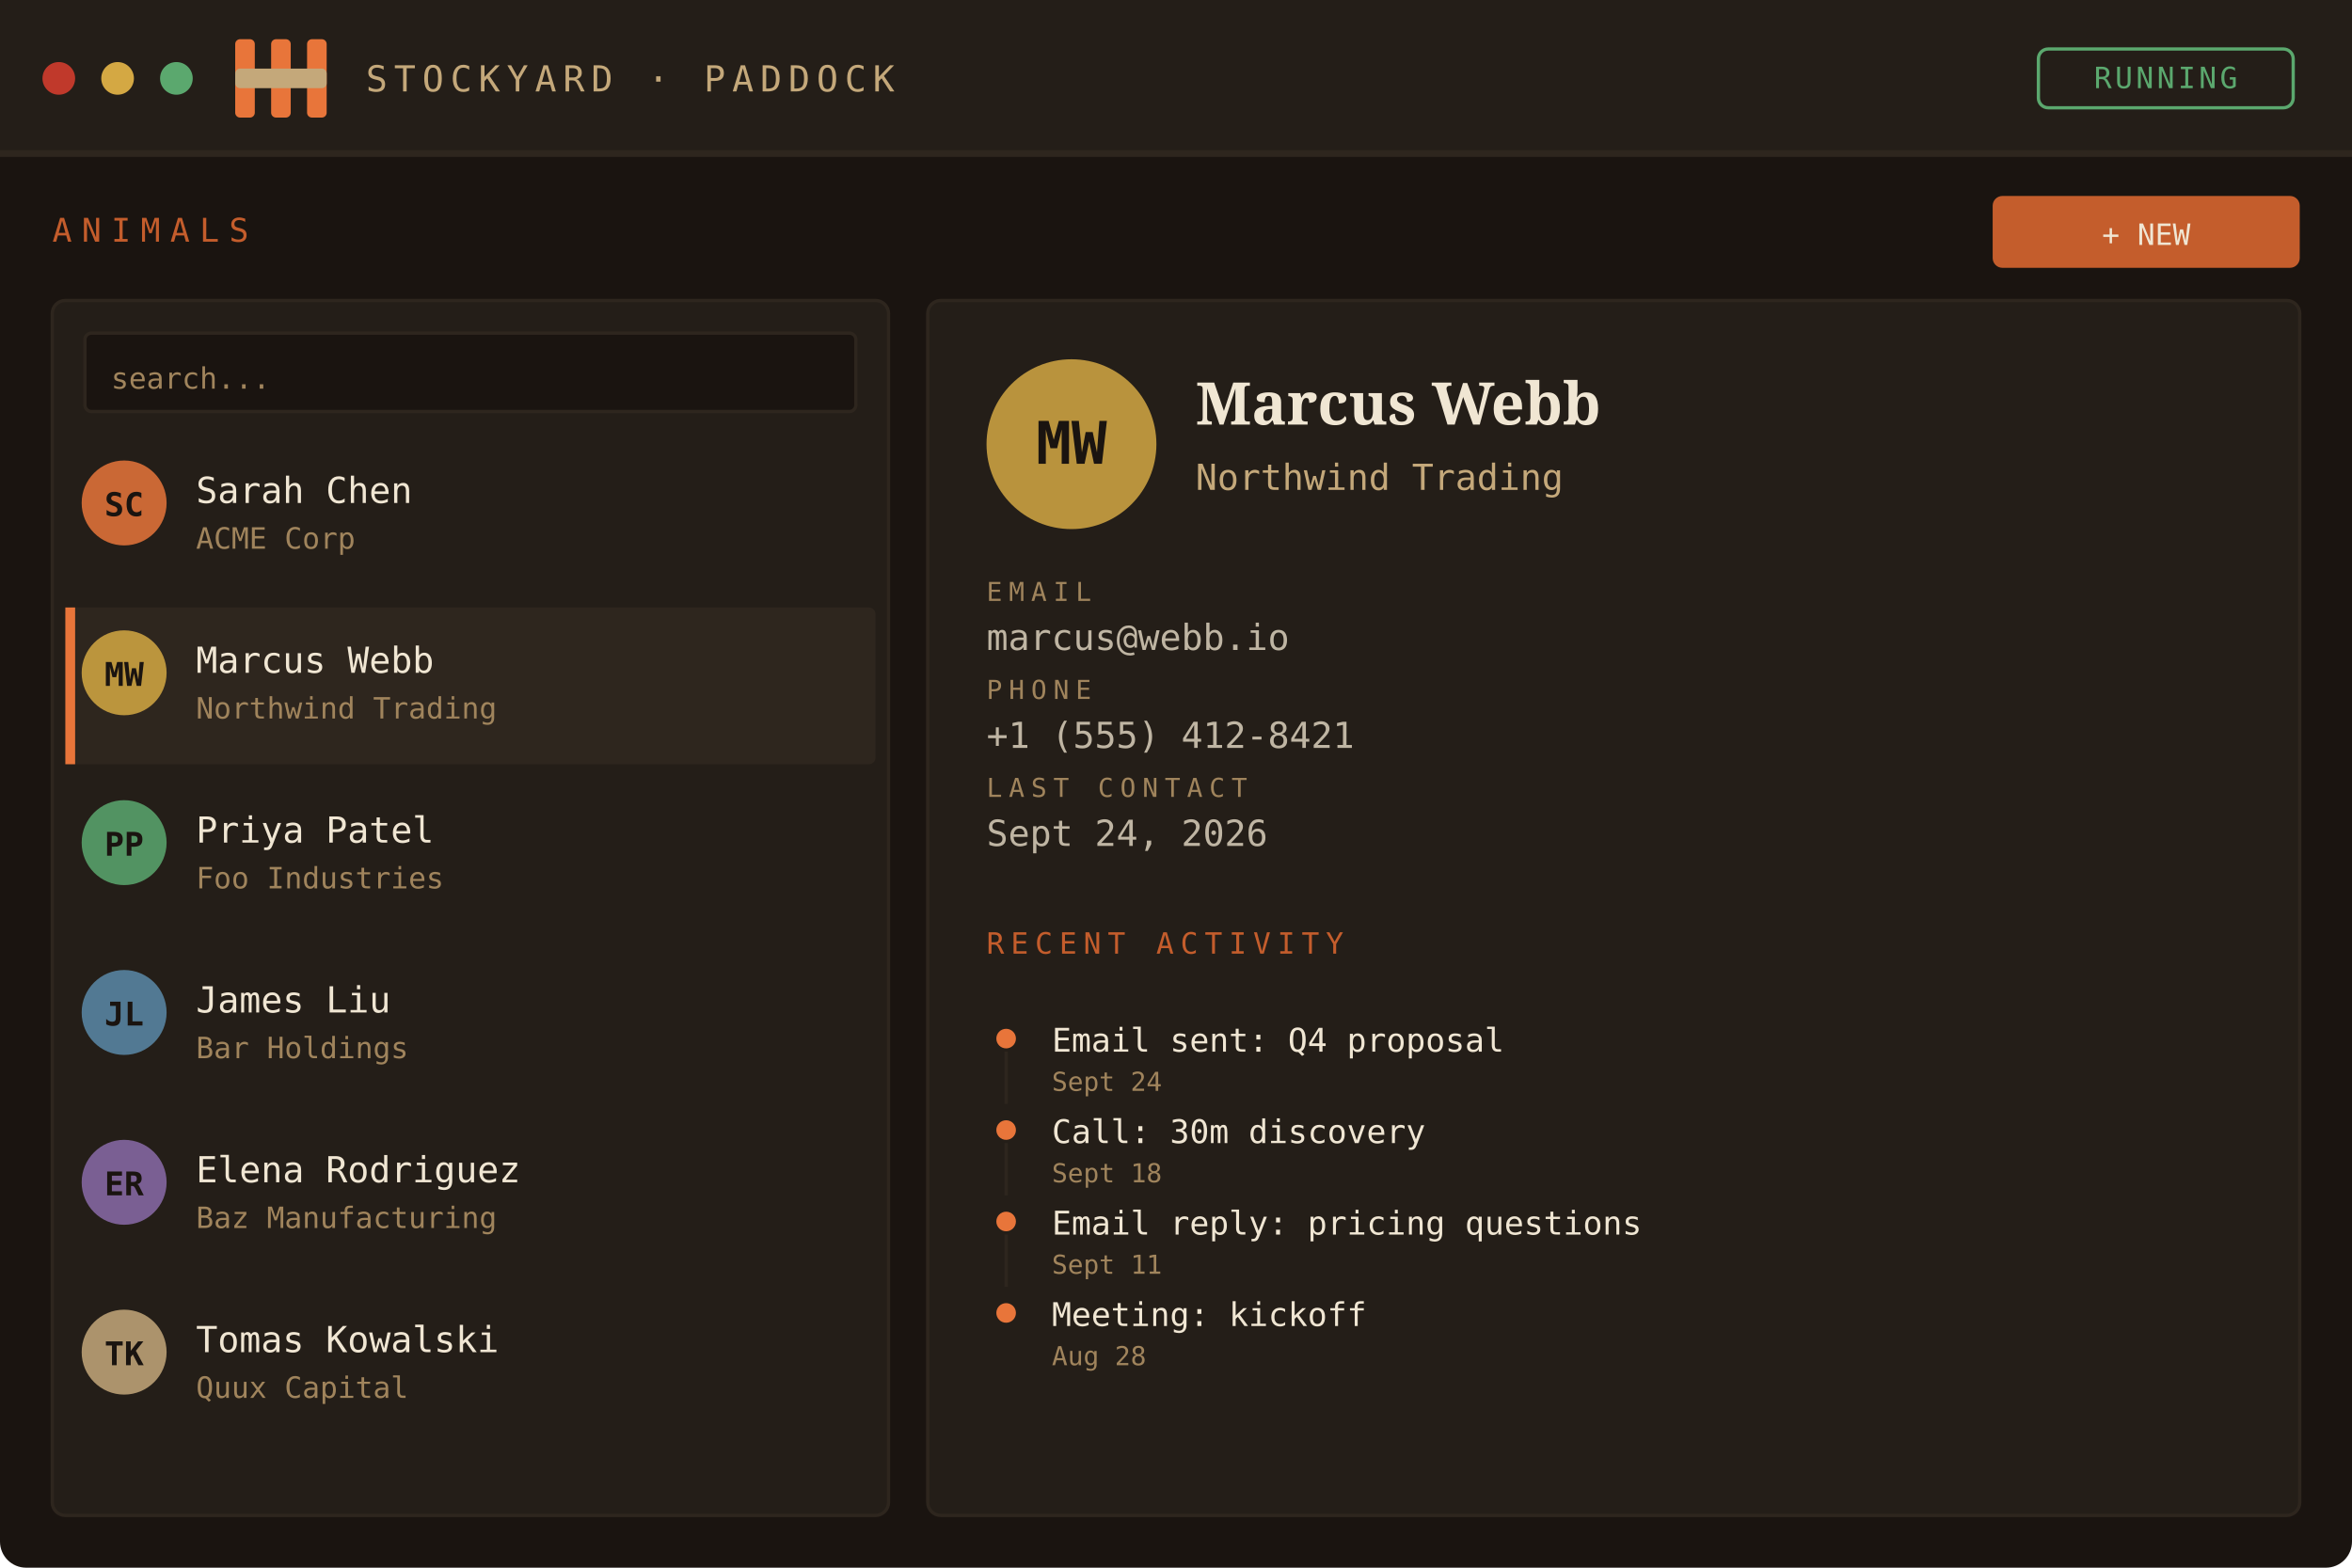
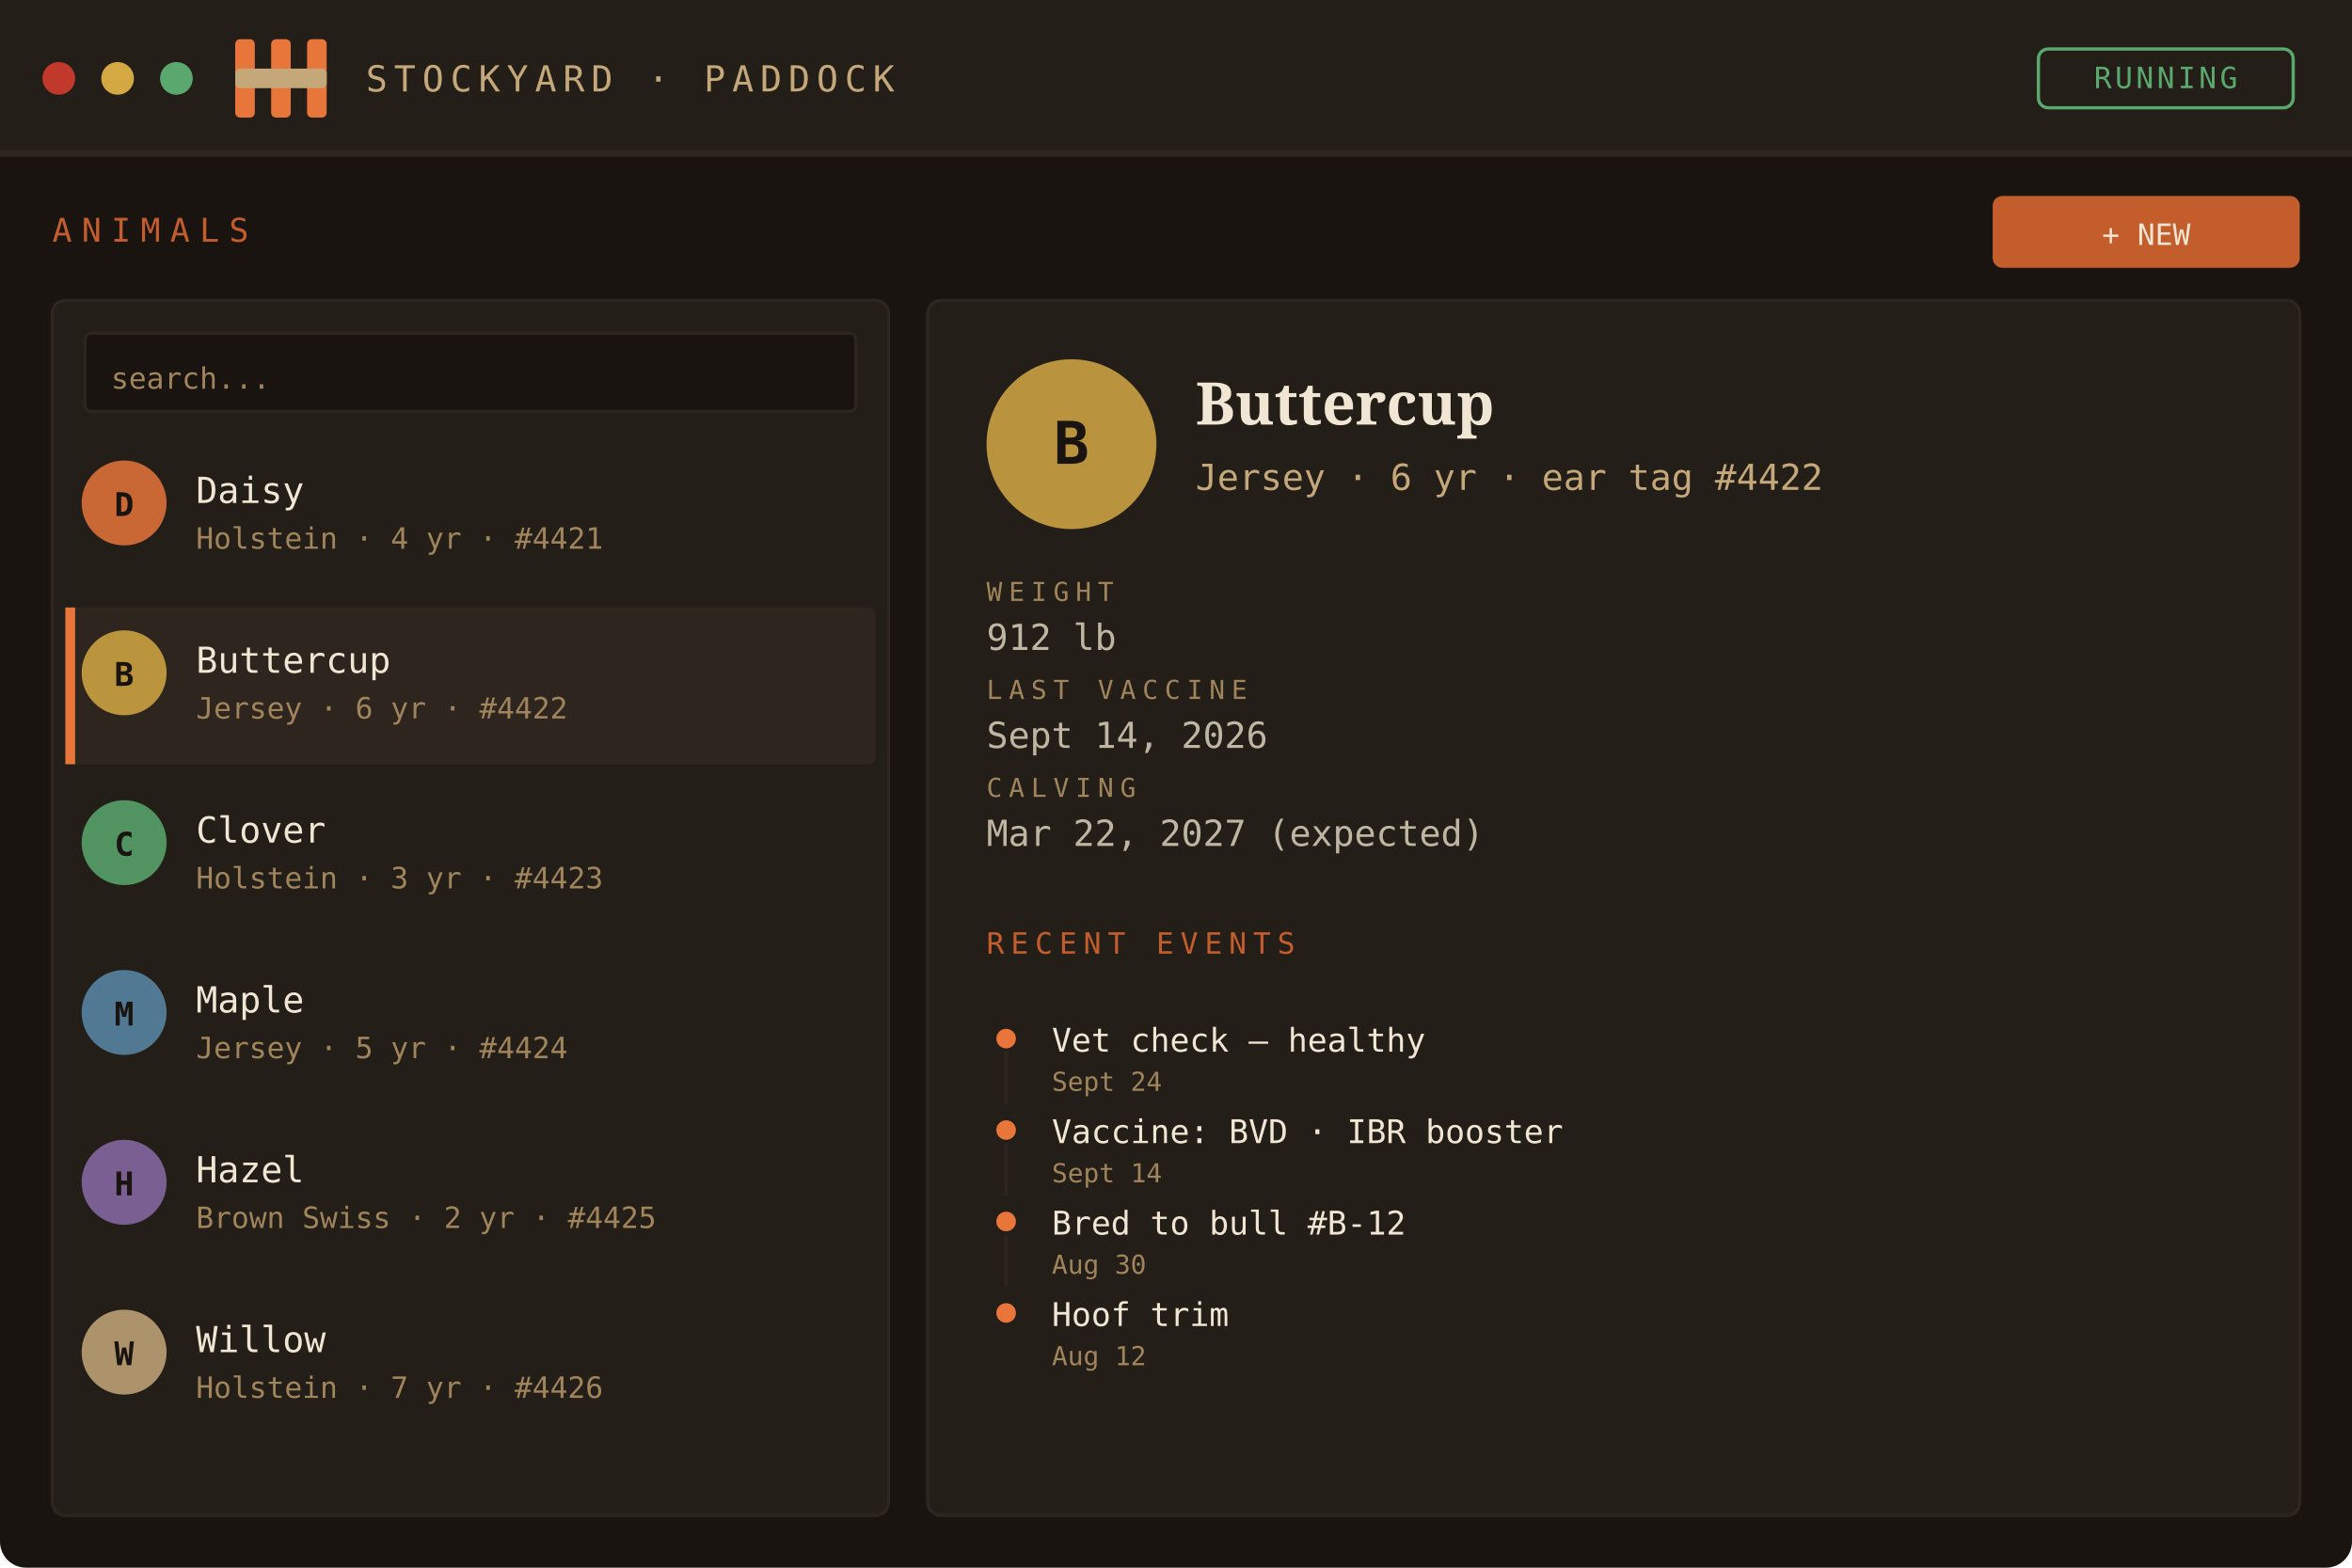
<svg xmlns="http://www.w3.org/2000/svg" width="720" height="480" viewBox="0 0 720 480" role="img" aria-label="Paddock dashboard mockup">
  <rect width="720" height="480" rx="8" fill="#1a1410" />
  <rect width="720" height="48" fill="#241e18" />
  <rect y="46" width="720" height="2" fill="#2e261e" />
  <circle cx="18" cy="24" r="5" fill="#c0392b" />
  <circle cx="36" cy="24" r="5" fill="#d4a843" />
  <circle cx="54" cy="24" r="5" fill="#5ba86e" />
  <rect x="72" y="12" width="6" height="24" rx="1.5" fill="#e8753a" />
  <rect x="83" y="12" width="6" height="24" rx="1.5" fill="#e8753a" />
  <rect x="94" y="12" width="6" height="24" rx="1.5" fill="#e8753a" />
  <rect x="72" y="21" width="28" height="6" rx="1.5" fill="#c4a87a" />
  <text x="112" y="28" fill="#c4a87a" font-size="11" font-family="JetBrains Mono,monospace" letter-spacing="2">STOCKYARD · PADDOCK</text>
  <rect x="624" y="15" width="78" height="18" rx="3" fill="none" stroke="#5ba86e" stroke-width="1" />
  <text x="663" y="27" text-anchor="middle" fill="#5ba86e" font-size="9" font-family="JetBrains Mono,monospace" letter-spacing="1">RUNNING</text>
  <text x="16" y="74" fill="#c45d2c" font-size="10" font-family="JetBrains Mono,monospace" letter-spacing="3">ANIMALS</text>
  <rect x="610" y="60" width="94" height="22" rx="3" fill="#c45d2c" />
  <text x="657" y="75" text-anchor="middle" fill="#f0e6d3" font-size="9" font-family="JetBrains Mono,monospace">+ NEW</text>
  <rect x="16" y="92" width="256" height="372" rx="4" fill="#241e18" stroke="#2e261e" />
  <rect x="26" y="102" width="236" height="24" rx="2" fill="#1a1410" stroke="#2e261e" />
  <text x="34" y="119" fill="#a0845c" font-size="9" font-family="JetBrains Mono,monospace">search...</text>
  <circle cx="38" cy="154" r="13" fill="#e8753a" opacity="0.85" />
-   <text x="38" y="158" text-anchor="middle" fill="#1a1410" font-size="10" font-family="JetBrains Mono,monospace" font-weight="bold">SC</text>
-   <text x="60" y="154" fill="#f0e6d3" font-size="11" font-family="JetBrains Mono,monospace">Sarah Chen</text>
-   <text x="60" y="168" fill="#a0845c" font-size="9" font-family="JetBrains Mono,monospace">ACME Corp</text>
+   <text x="38" y="158" text-anchor="middle" fill="#1a1410" font-size="10" font-family="JetBrains Mono,monospace" font-weight="bold">D</text>
+   <text x="60" y="154" fill="#f0e6d3" font-size="11" font-family="JetBrains Mono,monospace">Daisy</text>
+   <text x="60" y="168" fill="#a0845c" font-size="9" font-family="JetBrains Mono,monospace">Holstein · 4 yr · #4421</text>
  <rect x="20" y="186" width="248" height="48" rx="2" fill="#2e261e" />
  <rect x="20" y="186" width="3" height="48" fill="#e8753a" />
  <circle cx="38" cy="206" r="13" fill="#d4a843" opacity="0.85" />
-   <text x="38" y="210" text-anchor="middle" fill="#1a1410" font-size="10" font-family="JetBrains Mono,monospace" font-weight="bold">MW</text>
-   <text x="60" y="206" fill="#f0e6d3" font-size="11" font-family="JetBrains Mono,monospace">Marcus Webb</text>
-   <text x="60" y="220" fill="#a0845c" font-size="9" font-family="JetBrains Mono,monospace">Northwind Trading</text>
+   <text x="38" y="210" text-anchor="middle" fill="#1a1410" font-size="10" font-family="JetBrains Mono,monospace" font-weight="bold">B</text>
+   <text x="60" y="206" fill="#f0e6d3" font-size="11" font-family="JetBrains Mono,monospace">Buttercup</text>
+   <text x="60" y="220" fill="#a0845c" font-size="9" font-family="JetBrains Mono,monospace">Jersey · 6 yr · #4422</text>
  <circle cx="38" cy="258" r="13" fill="#5ba86e" opacity="0.85" />
-   <text x="38" y="262" text-anchor="middle" fill="#1a1410" font-size="10" font-family="JetBrains Mono,monospace" font-weight="bold">PP</text>
-   <text x="60" y="258" fill="#f0e6d3" font-size="11" font-family="JetBrains Mono,monospace">Priya Patel</text>
-   <text x="60" y="272" fill="#a0845c" font-size="9" font-family="JetBrains Mono,monospace">Foo Industries</text>
+   <text x="38" y="262" text-anchor="middle" fill="#1a1410" font-size="10" font-family="JetBrains Mono,monospace" font-weight="bold">C</text>
+   <text x="60" y="258" fill="#f0e6d3" font-size="11" font-family="JetBrains Mono,monospace">Clover</text>
+   <text x="60" y="272" fill="#a0845c" font-size="9" font-family="JetBrains Mono,monospace">Holstein · 3 yr · #4423</text>
  <circle cx="38" cy="310" r="13" fill="#5b8aa8" opacity="0.85" />
-   <text x="38" y="314" text-anchor="middle" fill="#1a1410" font-size="10" font-family="JetBrains Mono,monospace" font-weight="bold">JL</text>
-   <text x="60" y="310" fill="#f0e6d3" font-size="11" font-family="JetBrains Mono,monospace">James Liu</text>
-   <text x="60" y="324" fill="#a0845c" font-size="9" font-family="JetBrains Mono,monospace">Bar Holdings</text>
+   <text x="38" y="314" text-anchor="middle" fill="#1a1410" font-size="10" font-family="JetBrains Mono,monospace" font-weight="bold">M</text>
+   <text x="60" y="310" fill="#f0e6d3" font-size="11" font-family="JetBrains Mono,monospace">Maple</text>
+   <text x="60" y="324" fill="#a0845c" font-size="9" font-family="JetBrains Mono,monospace">Jersey · 5 yr · #4424</text>
  <circle cx="38" cy="362" r="13" fill="#8a6ba8" opacity="0.85" />
-   <text x="38" y="366" text-anchor="middle" fill="#1a1410" font-size="10" font-family="JetBrains Mono,monospace" font-weight="bold">ER</text>
-   <text x="60" y="362" fill="#f0e6d3" font-size="11" font-family="JetBrains Mono,monospace">Elena Rodriguez</text>
-   <text x="60" y="376" fill="#a0845c" font-size="9" font-family="JetBrains Mono,monospace">Baz Manufacturing</text>
+   <text x="38" y="366" text-anchor="middle" fill="#1a1410" font-size="10" font-family="JetBrains Mono,monospace" font-weight="bold">H</text>
+   <text x="60" y="362" fill="#f0e6d3" font-size="11" font-family="JetBrains Mono,monospace">Hazel</text>
+   <text x="60" y="376" fill="#a0845c" font-size="9" font-family="JetBrains Mono,monospace">Brown Swiss · 2 yr · #4425</text>
  <circle cx="38" cy="414" r="13" fill="#c4a87a" opacity="0.85" />
-   <text x="38" y="418" text-anchor="middle" fill="#1a1410" font-size="10" font-family="JetBrains Mono,monospace" font-weight="bold">TK</text>
-   <text x="60" y="414" fill="#f0e6d3" font-size="11" font-family="JetBrains Mono,monospace">Tomas Kowalski</text>
-   <text x="60" y="428" fill="#a0845c" font-size="9" font-family="JetBrains Mono,monospace">Quux Capital</text>
+   <text x="38" y="418" text-anchor="middle" fill="#1a1410" font-size="10" font-family="JetBrains Mono,monospace" font-weight="bold">W</text>
+   <text x="60" y="414" fill="#f0e6d3" font-size="11" font-family="JetBrains Mono,monospace">Willow</text>
+   <text x="60" y="428" fill="#a0845c" font-size="9" font-family="JetBrains Mono,monospace">Holstein · 7 yr · #4426</text>
  <rect x="284" y="92" width="420" height="372" rx="4" fill="#241e18" stroke="#2e261e" />
  <circle cx="328" cy="136" r="26" fill="#d4a843" opacity="0.85" />
-   <text x="328" y="142" text-anchor="middle" fill="#1a1410" font-size="18" font-family="JetBrains Mono,monospace" font-weight="bold">MW</text>
-   <text x="366" y="130" fill="#f0e6d3" font-size="18" font-family="Libre Baskerville,Georgia,serif" font-weight="bold">Marcus Webb</text>
-   <text x="366" y="150" fill="#c4a87a" font-size="11" font-family="JetBrains Mono,monospace">Northwind Trading</text>
-   <text x="302" y="184" fill="#a0845c" font-size="8" font-family="JetBrains Mono,monospace" letter-spacing="2">EMAIL</text>
-   <text x="302" y="199" fill="#bfb5a3" font-size="11" font-family="JetBrains Mono,monospace">marcus@webb.io</text>
-   <text x="302" y="214" fill="#a0845c" font-size="8" font-family="JetBrains Mono,monospace" letter-spacing="2">PHONE</text>
-   <text x="302" y="229" fill="#bfb5a3" font-size="11" font-family="JetBrains Mono,monospace">+1 (555) 412-8421</text>
-   <text x="302" y="244" fill="#a0845c" font-size="8" font-family="JetBrains Mono,monospace" letter-spacing="2">LAST CONTACT</text>
-   <text x="302" y="259" fill="#bfb5a3" font-size="11" font-family="JetBrains Mono,monospace">Sept 24, 2026</text>
-   <text x="302" y="292" fill="#c45d2c" font-size="9" font-family="JetBrains Mono,monospace" letter-spacing="2">RECENT ACTIVITY</text>
+   <text x="328" y="142" text-anchor="middle" fill="#1a1410" font-size="18" font-family="JetBrains Mono,monospace" font-weight="bold">B</text>
+   <text x="366" y="130" fill="#f0e6d3" font-size="18" font-family="Libre Baskerville,Georgia,serif" font-weight="bold">Buttercup</text>
+   <text x="366" y="150" fill="#c4a87a" font-size="11" font-family="JetBrains Mono,monospace">Jersey · 6 yr · ear tag #4422</text>
+   <text x="302" y="184" fill="#a0845c" font-size="8" font-family="JetBrains Mono,monospace" letter-spacing="2">WEIGHT</text>
+   <text x="302" y="199" fill="#bfb5a3" font-size="11" font-family="JetBrains Mono,monospace">912 lb</text>
+   <text x="302" y="214" fill="#a0845c" font-size="8" font-family="JetBrains Mono,monospace" letter-spacing="2">LAST VACCINE</text>
+   <text x="302" y="229" fill="#bfb5a3" font-size="11" font-family="JetBrains Mono,monospace">Sept 14, 2026</text>
+   <text x="302" y="244" fill="#a0845c" font-size="8" font-family="JetBrains Mono,monospace" letter-spacing="2">CALVING</text>
+   <text x="302" y="259" fill="#bfb5a3" font-size="11" font-family="JetBrains Mono,monospace">Mar 22, 2027 (expected)</text>
+   <text x="302" y="292" fill="#c45d2c" font-size="9" font-family="JetBrains Mono,monospace" letter-spacing="2">RECENT EVENTS</text>
  <circle cx="308" cy="318" r="3" fill="#e8753a" />
  <line x1="308" y1="322" x2="308" y2="338" stroke="#2e261e" stroke-width="1" />
-   <text x="322" y="322" fill="#f0e6d3" font-size="10" font-family="JetBrains Mono,monospace">Email sent: Q4 proposal</text>
+   <text x="322" y="322" fill="#f0e6d3" font-size="10" font-family="JetBrains Mono,monospace">Vet check — healthy</text>
  <text x="322" y="334" fill="#a0845c" font-size="8" font-family="JetBrains Mono,monospace">Sept 24</text>
  <circle cx="308" cy="346" r="3" fill="#e8753a" />
  <line x1="308" y1="350" x2="308" y2="366" stroke="#2e261e" stroke-width="1" />
-   <text x="322" y="350" fill="#f0e6d3" font-size="10" font-family="JetBrains Mono,monospace">Call: 30m discovery</text>
-   <text x="322" y="362" fill="#a0845c" font-size="8" font-family="JetBrains Mono,monospace">Sept 18</text>
+   <text x="322" y="350" fill="#f0e6d3" font-size="10" font-family="JetBrains Mono,monospace">Vaccine: BVD · IBR booster</text>
+   <text x="322" y="362" fill="#a0845c" font-size="8" font-family="JetBrains Mono,monospace">Sept 14</text>
  <circle cx="308" cy="374" r="3" fill="#e8753a" />
  <line x1="308" y1="378" x2="308" y2="394" stroke="#2e261e" stroke-width="1" />
-   <text x="322" y="378" fill="#f0e6d3" font-size="10" font-family="JetBrains Mono,monospace">Email reply: pricing questions</text>
-   <text x="322" y="390" fill="#a0845c" font-size="8" font-family="JetBrains Mono,monospace">Sept 11</text>
+   <text x="322" y="378" fill="#f0e6d3" font-size="10" font-family="JetBrains Mono,monospace">Bred to bull #B-12</text>
+   <text x="322" y="390" fill="#a0845c" font-size="8" font-family="JetBrains Mono,monospace">Aug 30</text>
  <circle cx="308" cy="402" r="3" fill="#e8753a" />
-   <text x="322" y="406" fill="#f0e6d3" font-size="10" font-family="JetBrains Mono,monospace">Meeting: kickoff</text>
-   <text x="322" y="418" fill="#a0845c" font-size="8" font-family="JetBrains Mono,monospace">Aug 28</text>
+   <text x="322" y="406" fill="#f0e6d3" font-size="10" font-family="JetBrains Mono,monospace">Hoof trim</text>
+   <text x="322" y="418" fill="#a0845c" font-size="8" font-family="JetBrains Mono,monospace">Aug 12</text>
</svg>
